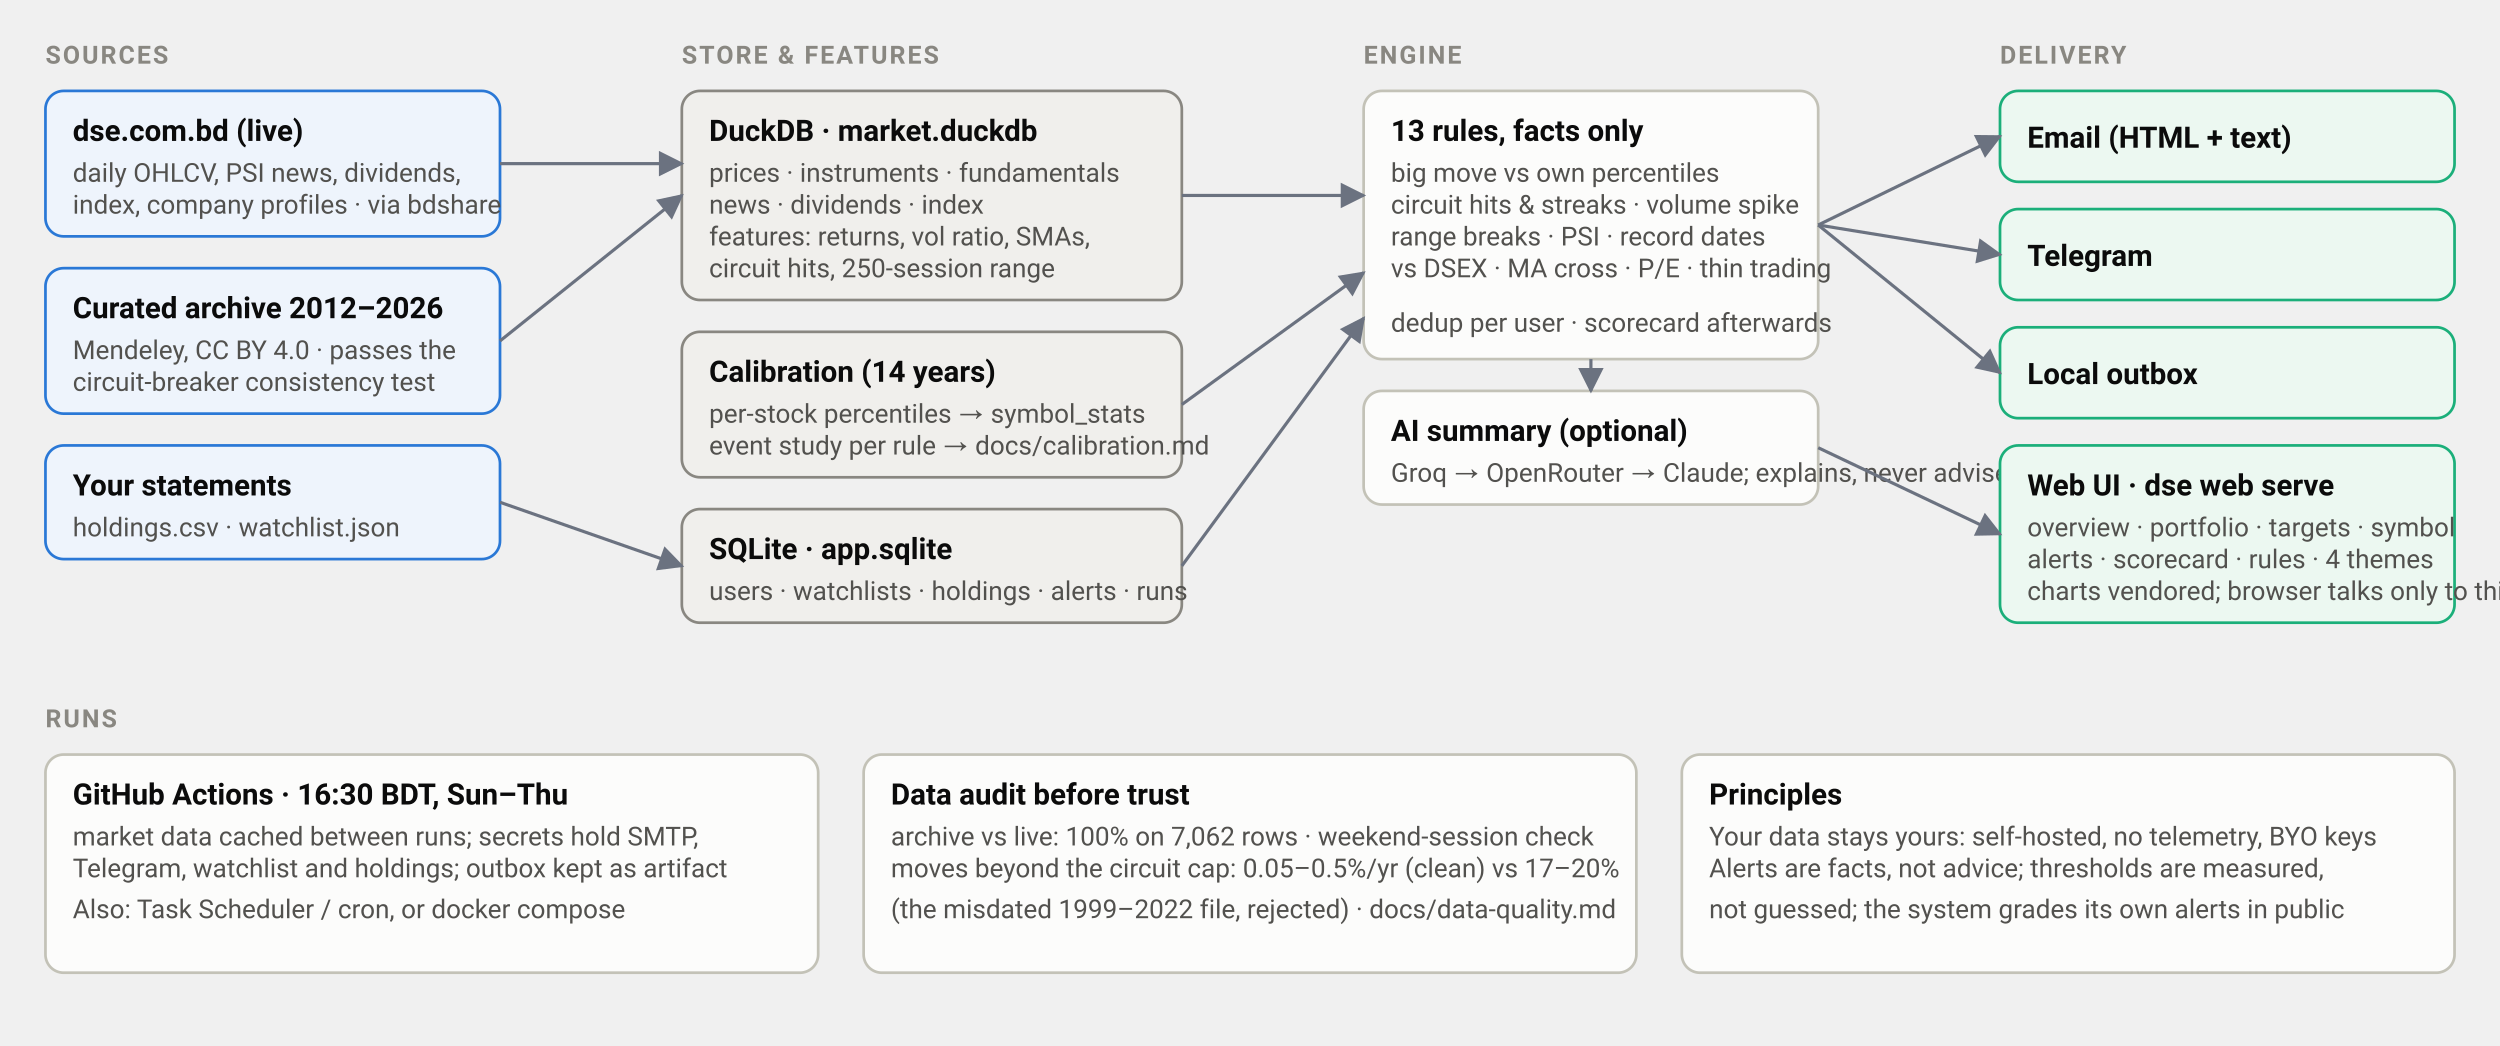
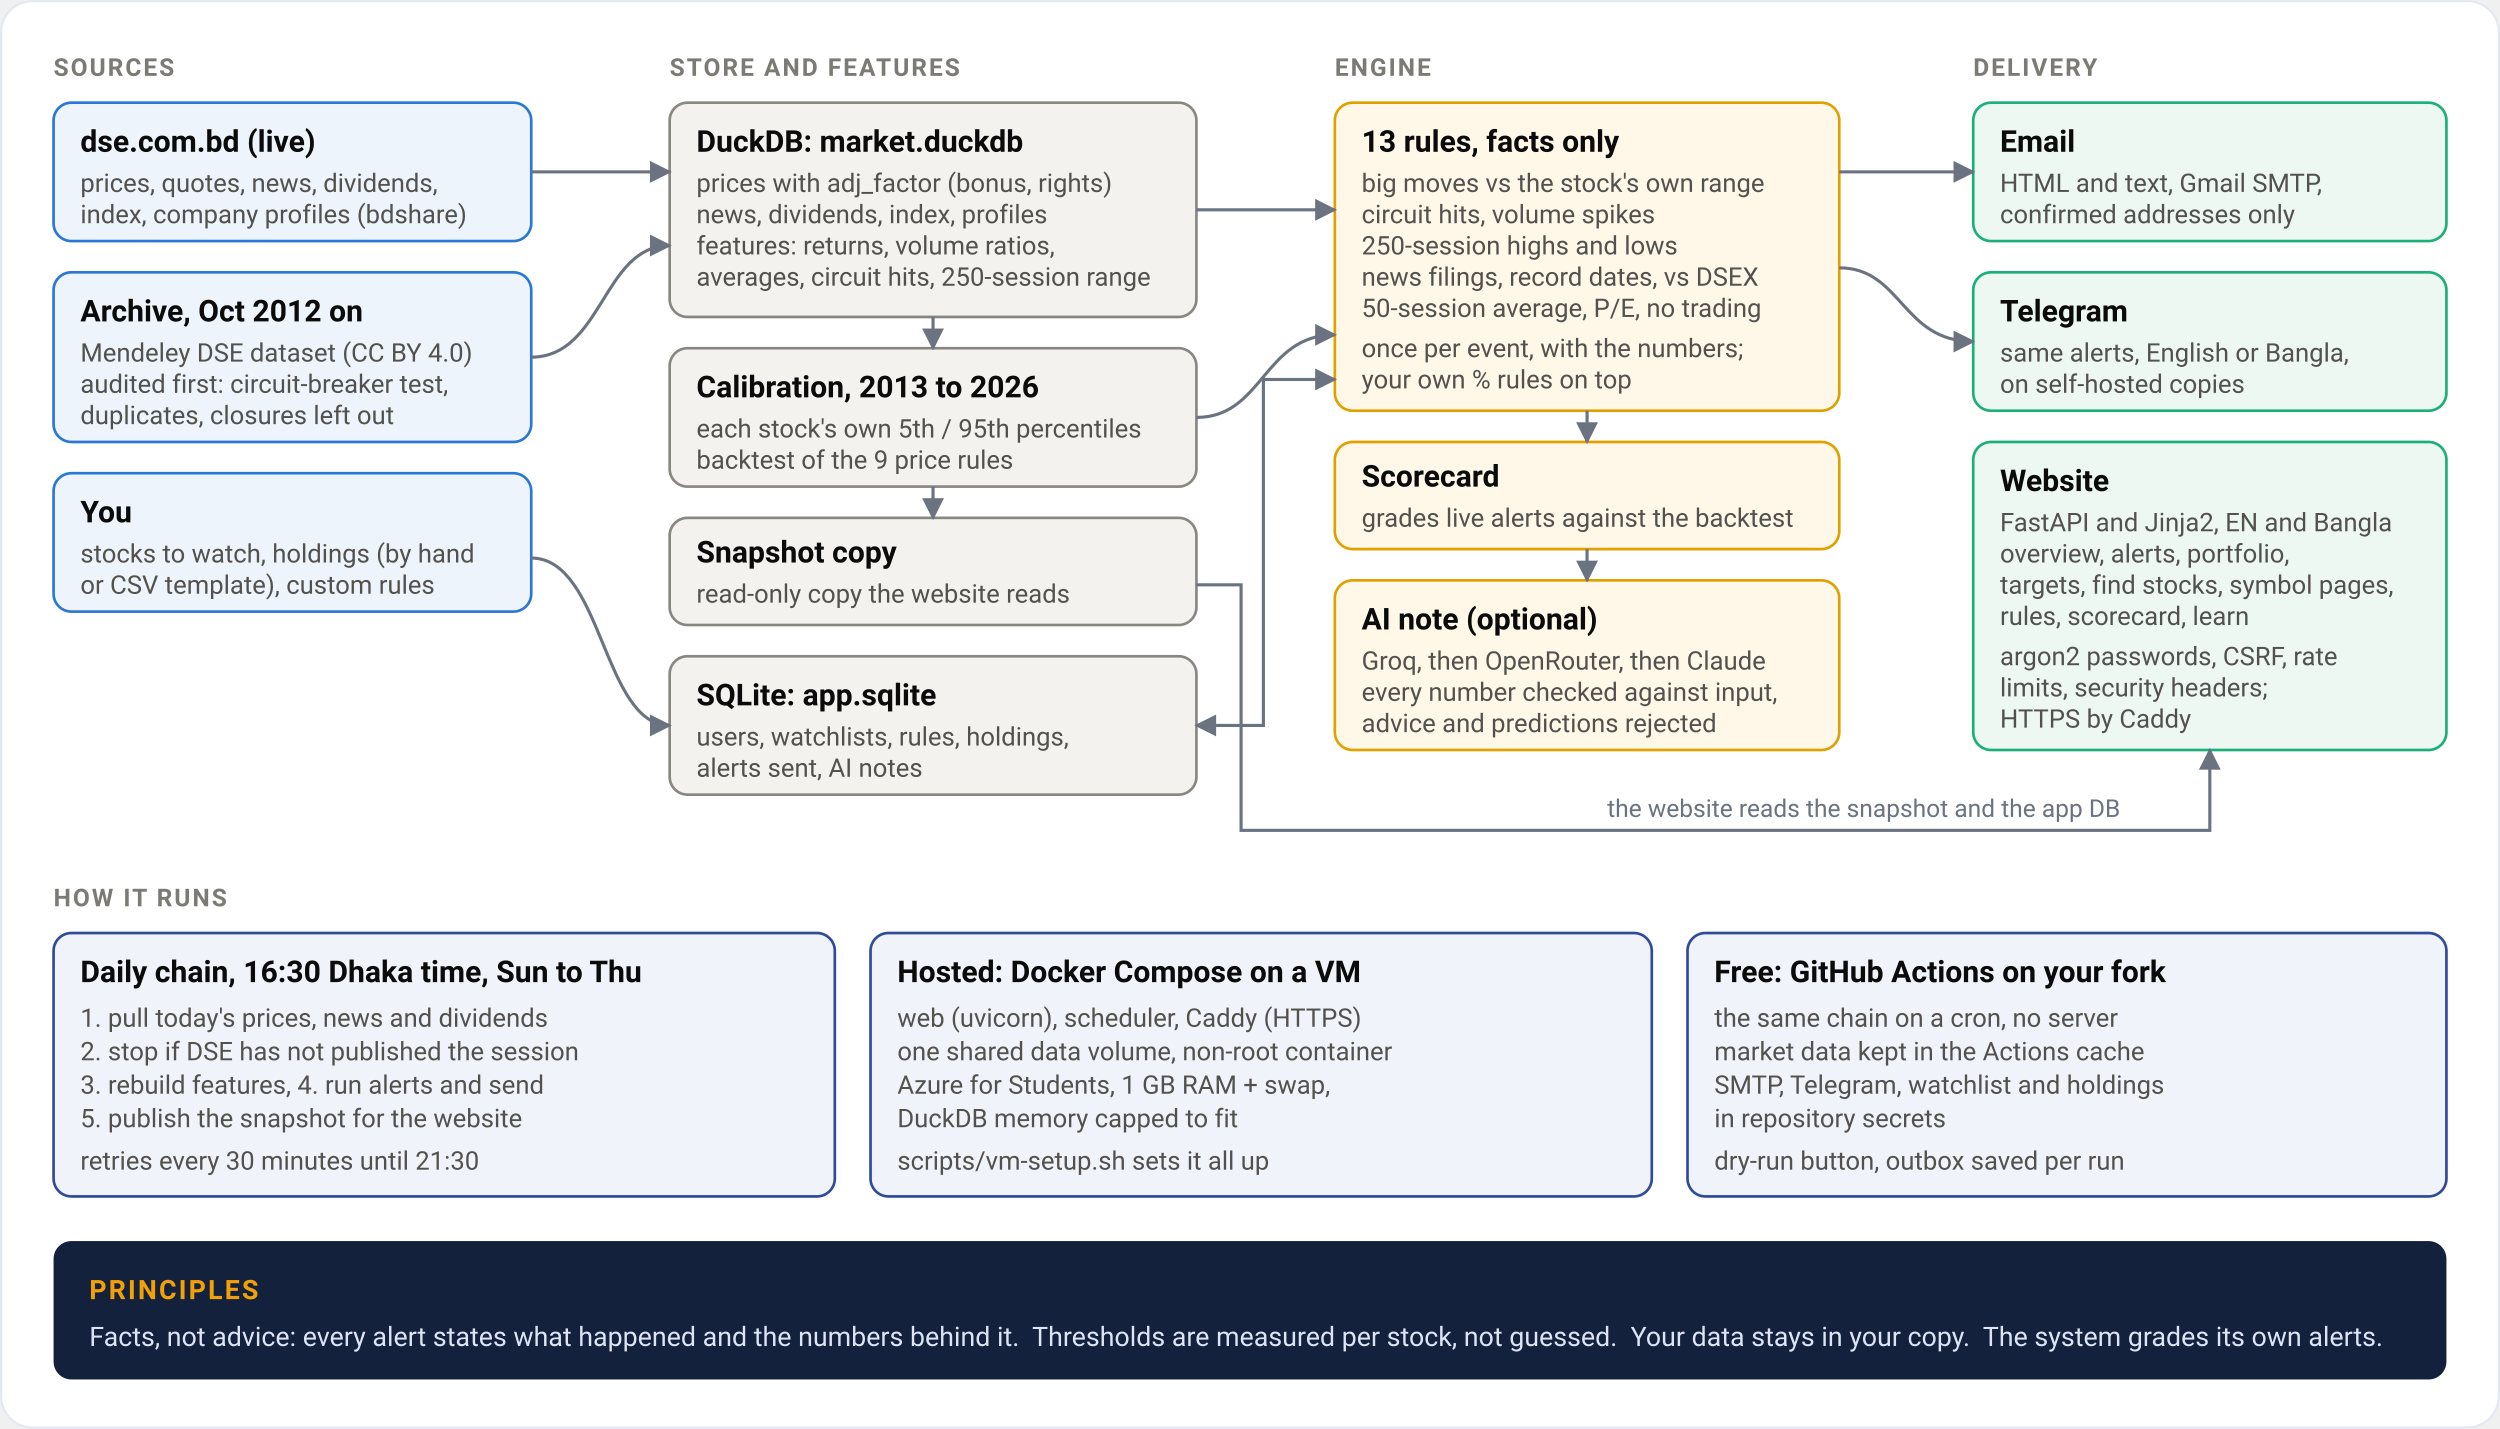
- <svg xmlns="http://www.w3.org/2000/svg" viewBox="0 0 1100 460" font-family="system-ui, -apple-system, Segoe UI, Roboto, Helvetica, Arial, sans-serif" font-size="13">
+ <svg xmlns="http://www.w3.org/2000/svg" viewBox="0 0 1120 640" font-family="system-ui, -apple-system, Segoe UI, Roboto, Helvetica, Arial, sans-serif" font-size="13">
  <defs>
-     <marker id="arr" viewBox="0 0 10 10" refX="9" refY="5" markerWidth="8" markerHeight="8" orient="auto-start-reverse">
+     <marker id="arr" viewBox="0 0 10 10" refX="9" refY="5" markerWidth="7" markerHeight="7" orient="auto-start-reverse">
      <path d="M0,0 L10,5 L0,10 z" fill="#6b7280" />
    </marker>
    <style>
-       .box { fill: #fcfcfb; stroke: #c3c2b7; stroke-width: 1.2; rx: 8; }
+       .bg { fill: #ffffff; stroke: #e4e8f1; }
+       .box { fill: #fcfcfb; stroke: #c3c2b7; stroke-width: 1.2; }
      .src { fill: #eef4fc; stroke: #2a78d6; }
-       .store { fill: #f0efec; stroke: #898781; }
+       .store { fill: #f3f2ef; stroke: #898781; }
+       .eng { fill: #fff8e8; stroke: #e0a100; }
      .out { fill: #ecf8f1; stroke: #1baf7a; }
-       .t { fill: #0b0b0b; font-weight: 600; }
+       .run { fill: #f1f3fa; stroke: #2f4b9a; }
+       .t { fill: #0b0b0b; font-weight: 650; font-size: 13.5px; }
      .s { fill: #52514e; font-size: 11.5px; }
      .lbl { fill: #6b7280; font-size: 11px; }
      .flow { stroke: #6b7280; stroke-width: 1.4; fill: none; marker-end: url(#arr); }
-       .lane { fill: #898781; font-size: 11px; font-weight: 700; letter-spacing: .08em; }
+       .lane { fill: #7b7a74; font-size: 11px; font-weight: 700; letter-spacing: .08em; }
+       .foot { fill: #3e4c6d; font-size: 12px; }
    </style>
  </defs>
-   <text x="20" y="28" class="lane">SOURCES</text>
-   <rect x="20" y="40" width="200" height="64" class="box src" />
-   <text x="32" y="62" class="t">dse.com.bd (live)</text>
-   <text x="32" y="80" class="s">daily OHLCV, PSI news, dividends,</text>
-   <text x="32" y="94" class="s">index, company profiles · via bdshare</text>
-   <rect x="20" y="118" width="200" height="64" class="box src" />
-   <text x="32" y="140" class="t">Curated archive 2012–2026</text>
-   <text x="32" y="158" class="s">Mendeley, CC BY 4.0 · passes the</text>
-   <text x="32" y="172" class="s">circuit-breaker consistency test</text>
-   <rect x="20" y="196" width="200" height="50" class="box src" />
-   <text x="32" y="218" class="t">Your statements</text>
-   <text x="32" y="236" class="s">holdings.csv · watchlist.json</text>
-   <text x="300" y="28" class="lane">STORE &amp; FEATURES</text>
-   <rect x="300" y="40" width="220" height="92" class="box store" />
-   <text x="312" y="62" class="t">DuckDB · market.duckdb</text>
-   <text x="312" y="80" class="s">prices · instruments · fundamentals</text>
-   <text x="312" y="94" class="s">news · dividends · index</text>
-   <text x="312" y="108" class="s">features: returns, vol ratio, SMAs,</text>
-   <text x="312" y="122" class="s">circuit hits, 250-session range</text>
-   <rect x="300" y="146" width="220" height="64" class="box store" />
-   <text x="312" y="168" class="t">Calibration (14 years)</text>
-   <text x="312" y="186" class="s">per-stock percentiles → symbol_stats</text>
-   <text x="312" y="200" class="s">event study per rule → docs/calibration.md</text>
-   <rect x="300" y="224" width="220" height="50" class="box store" />
-   <text x="312" y="246" class="t">SQLite · app.sqlite</text>
-   <text x="312" y="264" class="s">users · watchlists · holdings · alerts · runs</text>
-   <text x="600" y="28" class="lane">ENGINE</text>
-   <rect x="600" y="40" width="200" height="118" class="box" />
-   <text x="612" y="62" class="t">13 rules, facts only</text>
-   <text x="612" y="80" class="s">big move vs own percentiles</text>
-   <text x="612" y="94" class="s">circuit hits &amp; streaks · volume spike</text>
-   <text x="612" y="108" class="s">range breaks · PSI · record dates</text>
-   <text x="612" y="122" class="s">vs DSEX · MA cross · P/E · thin trading</text>
-   <text x="612" y="146" class="s">dedup per user · scorecard afterwards</text>
-   <rect x="600" y="172" width="200" height="50" class="box" />
-   <text x="612" y="194" class="t">AI summary (optional)</text>
-   <text x="612" y="212" class="s">Groq → OpenRouter → Claude; explains, never advises</text>
-   <text x="880" y="28" class="lane">DELIVERY</text>
-   <rect x="880" y="40" width="200" height="40" class="box out" />
-   <text x="892" y="65" class="t">Email (HTML + text)</text>
-   <rect x="880" y="92" width="200" height="40" class="box out" />
-   <text x="892" y="117" class="t">Telegram</text>
-   <rect x="880" y="144" width="200" height="40" class="box out" />
-   <text x="892" y="169" class="t">Local outbox</text>
-   <rect x="880" y="196" width="200" height="78" class="box out" />
-   <text x="892" y="218" class="t">Web UI · dse web serve</text>
-   <text x="892" y="236" class="s">overview · portfolio · targets · symbol</text>
-   <text x="892" y="250" class="s">alerts · scorecard · rules · 4 themes</text>
-   <text x="892" y="264" class="s">charts vendored; browser talks only to this server</text>
-   <path d="M220,72 L300,72" class="flow" />
-   <path d="M220,150 L300,86" class="flow" />
-   <path d="M220,221 L300,249" class="flow" />
-   <path d="M520,86 L600,86" class="flow" />
-   <path d="M520,178 L600,120" class="flow" />
-   <path d="M520,249 L600,140" class="flow" />
-   <path d="M800,99 L880,60" class="flow" />
-   <path d="M800,99 L880,112" class="flow" />
-   <path d="M800,99 L880,164" class="flow" />
-   <path d="M800,197 L880,235" class="flow" />
-   <path d="M700,158 L700,172" class="flow" />
-   <text x="20" y="320" class="lane">RUNS</text>
-   <rect x="20" y="332" width="340" height="96" class="box" />
-   <text x="32" y="354" class="t">GitHub Actions · 16:30 BDT, Sun–Thu</text>
-   <text x="32" y="372" class="s">market data cached between runs; secrets hold SMTP,</text>
-   <text x="32" y="386" class="s">Telegram, watchlist and holdings; outbox kept as artifact</text>
-   <text x="32" y="404" class="s">Also: Task Scheduler / cron, or docker compose</text>
-   <rect x="380" y="332" width="340" height="96" class="box" />
-   <text x="392" y="354" class="t">Data audit before trust</text>
-   <text x="392" y="372" class="s">archive vs live: 100% on 7,062 rows · weekend-session check</text>
-   <text x="392" y="386" class="s">moves beyond the circuit cap: 0.05–0.5%/yr (clean) vs 17–20%</text>
-   <text x="392" y="404" class="s">(the misdated 1999–2022 file, rejected) · docs/data-quality.md</text>
-   <rect x="740" y="332" width="340" height="96" class="box" />
-   <text x="752" y="354" class="t">Principles</text>
-   <text x="752" y="372" class="s">Your data stays yours: self-hosted, no telemetry, BYO keys</text>
-   <text x="752" y="386" class="s">Alerts are facts, not advice; thresholds are measured,</text>
-   <text x="752" y="404" class="s">not guessed; the system grades its own alerts in public</text>
+   <rect x="0.5" y="0.5" width="1119" height="639" rx="14" class="bg" />
+   <text x="24" y="34" class="lane">SOURCES</text>
+   <rect x="24" y="46" width="214" height="62" rx="8" class="box src" />
+   <text x="36" y="68" class="t">dse.com.bd (live)</text>
+   <text x="36" y="86" class="s">prices, quotes, news, dividends,</text>
+   <text x="36" y="100" class="s">index, company profiles (bdshare)</text>
+   <rect x="24" y="122" width="214" height="76" rx="8" class="box src" />
+   <text x="36" y="144" class="t">Archive, Oct 2012 on</text>
+   <text x="36" y="162" class="s">Mendeley DSE dataset (CC BY 4.0)</text>
+   <text x="36" y="176" class="s">audited first: circuit-breaker test,</text>
+   <text x="36" y="190" class="s">duplicates, closures left out</text>
+   <rect x="24" y="212" width="214" height="62" rx="8" class="box src" />
+   <text x="36" y="234" class="t">You</text>
+   <text x="36" y="252" class="s">stocks to watch, holdings (by hand</text>
+   <text x="36" y="266" class="s">or CSV template), custom rules</text>
+   <text x="300" y="34" class="lane">STORE AND FEATURES</text>
+   <rect x="300" y="46" width="236" height="96" rx="8" class="box store" />
+   <text x="312" y="68" class="t">DuckDB: market.duckdb</text>
+   <text x="312" y="86" class="s">prices with adj_factor (bonus, rights)</text>
+   <text x="312" y="100" class="s">news, dividends, index, profiles</text>
+   <text x="312" y="114" class="s">features: returns, volume ratios,</text>
+   <text x="312" y="128" class="s">averages, circuit hits, 250-session range</text>
+   <rect x="300" y="156" width="236" height="62" rx="8" class="box store" />
+   <text x="312" y="178" class="t">Calibration, 2013 to 2026</text>
+   <text x="312" y="196" class="s">each stock's own 5th / 95th percentiles</text>
+   <text x="312" y="210" class="s">backtest of the 9 price rules</text>
+   <rect x="300" y="232" width="236" height="48" rx="8" class="box store" />
+   <text x="312" y="252" class="t">Snapshot copy</text>
+   <text x="312" y="270" class="s">read-only copy the website reads</text>
+   <rect x="300" y="294" width="236" height="62" rx="8" class="box store" />
+   <text x="312" y="316" class="t">SQLite: app.sqlite</text>
+   <text x="312" y="334" class="s">users, watchlists, rules, holdings,</text>
+   <text x="312" y="348" class="s">alerts sent, AI notes</text>
+   <text x="598" y="34" class="lane">ENGINE</text>
+   <rect x="598" y="46" width="226" height="138" rx="8" class="box eng" />
+   <text x="610" y="68" class="t">13 rules, facts only</text>
+   <text x="610" y="86" class="s">big moves vs the stock's own range</text>
+   <text x="610" y="100" class="s">circuit hits, volume spikes</text>
+   <text x="610" y="114" class="s">250-session highs and lows</text>
+   <text x="610" y="128" class="s">news filings, record dates, vs DSEX</text>
+   <text x="610" y="142" class="s">50-session average, P/E, no trading</text>
+   <text x="610" y="160" class="s">once per event, with the numbers;</text>
+   <text x="610" y="174" class="s">your own % rules on top</text>
+   <rect x="598" y="198" width="226" height="48" rx="8" class="box eng" />
+   <text x="610" y="218" class="t">Scorecard</text>
+   <text x="610" y="236" class="s">grades live alerts against the backtest</text>
+   <rect x="598" y="260" width="226" height="76" rx="8" class="box eng" />
+   <text x="610" y="282" class="t">AI note (optional)</text>
+   <text x="610" y="300" class="s">Groq, then OpenRouter, then Claude</text>
+   <text x="610" y="314" class="s">every number checked against input,</text>
+   <text x="610" y="328" class="s">advice and predictions rejected</text>
+   <text x="884" y="34" class="lane">DELIVERY</text>
+   <rect x="884" y="46" width="212" height="62" rx="8" class="box out" />
+   <text x="896" y="68" class="t">Email</text>
+   <text x="896" y="86" class="s">HTML and text, Gmail SMTP,</text>
+   <text x="896" y="100" class="s">confirmed addresses only</text>
+   <rect x="884" y="122" width="212" height="62" rx="8" class="box out" />
+   <text x="896" y="144" class="t">Telegram</text>
+   <text x="896" y="162" class="s">same alerts, English or Bangla,</text>
+   <text x="896" y="176" class="s">on self-hosted copies</text>
+   <rect x="884" y="198" width="212" height="138" rx="8" class="box out" />
+   <text x="896" y="220" class="t">Website</text>
+   <text x="896" y="238" class="s">FastAPI and Jinja2, EN and Bangla</text>
+   <text x="896" y="252" class="s">overview, alerts, portfolio,</text>
+   <text x="896" y="266" class="s">targets, find stocks, symbol pages,</text>
+   <text x="896" y="280" class="s">rules, scorecard, learn</text>
+   <text x="896" y="298" class="s">argon2 passwords, CSRF, rate</text>
+   <text x="896" y="312" class="s">limits, security headers;</text>
+   <text x="896" y="326" class="s">HTTPS by Caddy</text>
+   <path d="M238,77 H300" class="flow" />
+   <path d="M238,160 C270,160 270,110 300,110" class="flow" />
+   <path d="M238,250 C270,250 270,325 300,325" class="flow" />
+   <path d="M418,142 V156" class="flow" />
+   <path d="M418,218 V232" class="flow" />
+   <path d="M536,94 H598" class="flow" />
+   <path d="M536,187 C566,187 566,150 598,150" class="flow" />
+   <path d="M536,325 H566 V170 H598" class="flow" style="marker-start:url(#arr)" />
+   <path d="M824,77 H884" class="flow" />
+   <path d="M824,120 C852,120 852,153 884,153" class="flow" />
+   <path d="M711,184 V198" class="flow" />
+   <path d="M711,246 V260" class="flow" />
+   <path d="M536,262 H556 V372 H990 V336" class="flow" />
+   <text x="720" y="366" class="lbl">the website reads the snapshot and the app DB</text>
+   <text x="24" y="406" class="lane">HOW IT RUNS</text>
+   <rect x="24" y="418" width="350" height="118" rx="8" class="box run" />
+   <text x="36" y="440" class="t">Daily chain, 16:30 Dhaka time, Sun to Thu</text>
+   <text x="36" y="460" class="s">1. pull today's prices, news and dividends</text>
+   <text x="36" y="475" class="s">2. stop if DSE has not published the session</text>
+   <text x="36" y="490" class="s">3. rebuild features, 4. run alerts and send</text>
+   <text x="36" y="505" class="s">5. publish the snapshot for the website</text>
+   <text x="36" y="524" class="s">retries every 30 minutes until 21:30</text>
+   <rect x="390" y="418" width="350" height="118" rx="8" class="box run" />
+   <text x="402" y="440" class="t">Hosted: Docker Compose on a VM</text>
+   <text x="402" y="460" class="s">web (uvicorn), scheduler, Caddy (HTTPS)</text>
+   <text x="402" y="475" class="s">one shared data volume, non-root container</text>
+   <text x="402" y="490" class="s">Azure for Students, 1 GB RAM + swap,</text>
+   <text x="402" y="505" class="s">DuckDB memory capped to fit</text>
+   <text x="402" y="524" class="s">scripts/vm-setup.sh sets it all up</text>
+   <rect x="756" y="418" width="340" height="118" rx="8" class="box run" />
+   <text x="768" y="440" class="t">Free: GitHub Actions on your fork</text>
+   <text x="768" y="460" class="s">the same chain on a cron, no server</text>
+   <text x="768" y="475" class="s">market data kept in the Actions cache</text>
+   <text x="768" y="490" class="s">SMTP, Telegram, watchlist and holdings</text>
+   <text x="768" y="505" class="s">in repository secrets</text>
+   <text x="768" y="524" class="s">dry-run button, outbox saved per run</text>
+   <rect x="24" y="556" width="1072" height="62" rx="8" fill="#14213d" />
+   <text x="40" y="582" fill="#f2a007" font-weight="700" font-size="12" letter-spacing=".08em">PRINCIPLES</text>
+   <text x="40" y="603" fill="#dce4f5" font-size="12" xml:space="preserve">Facts, not advice: every alert states what happened and the numbers behind it.  Thresholds are measured per stock, not guessed.  Your data stays in your copy.  The system grades its own alerts.</text>
</svg>
